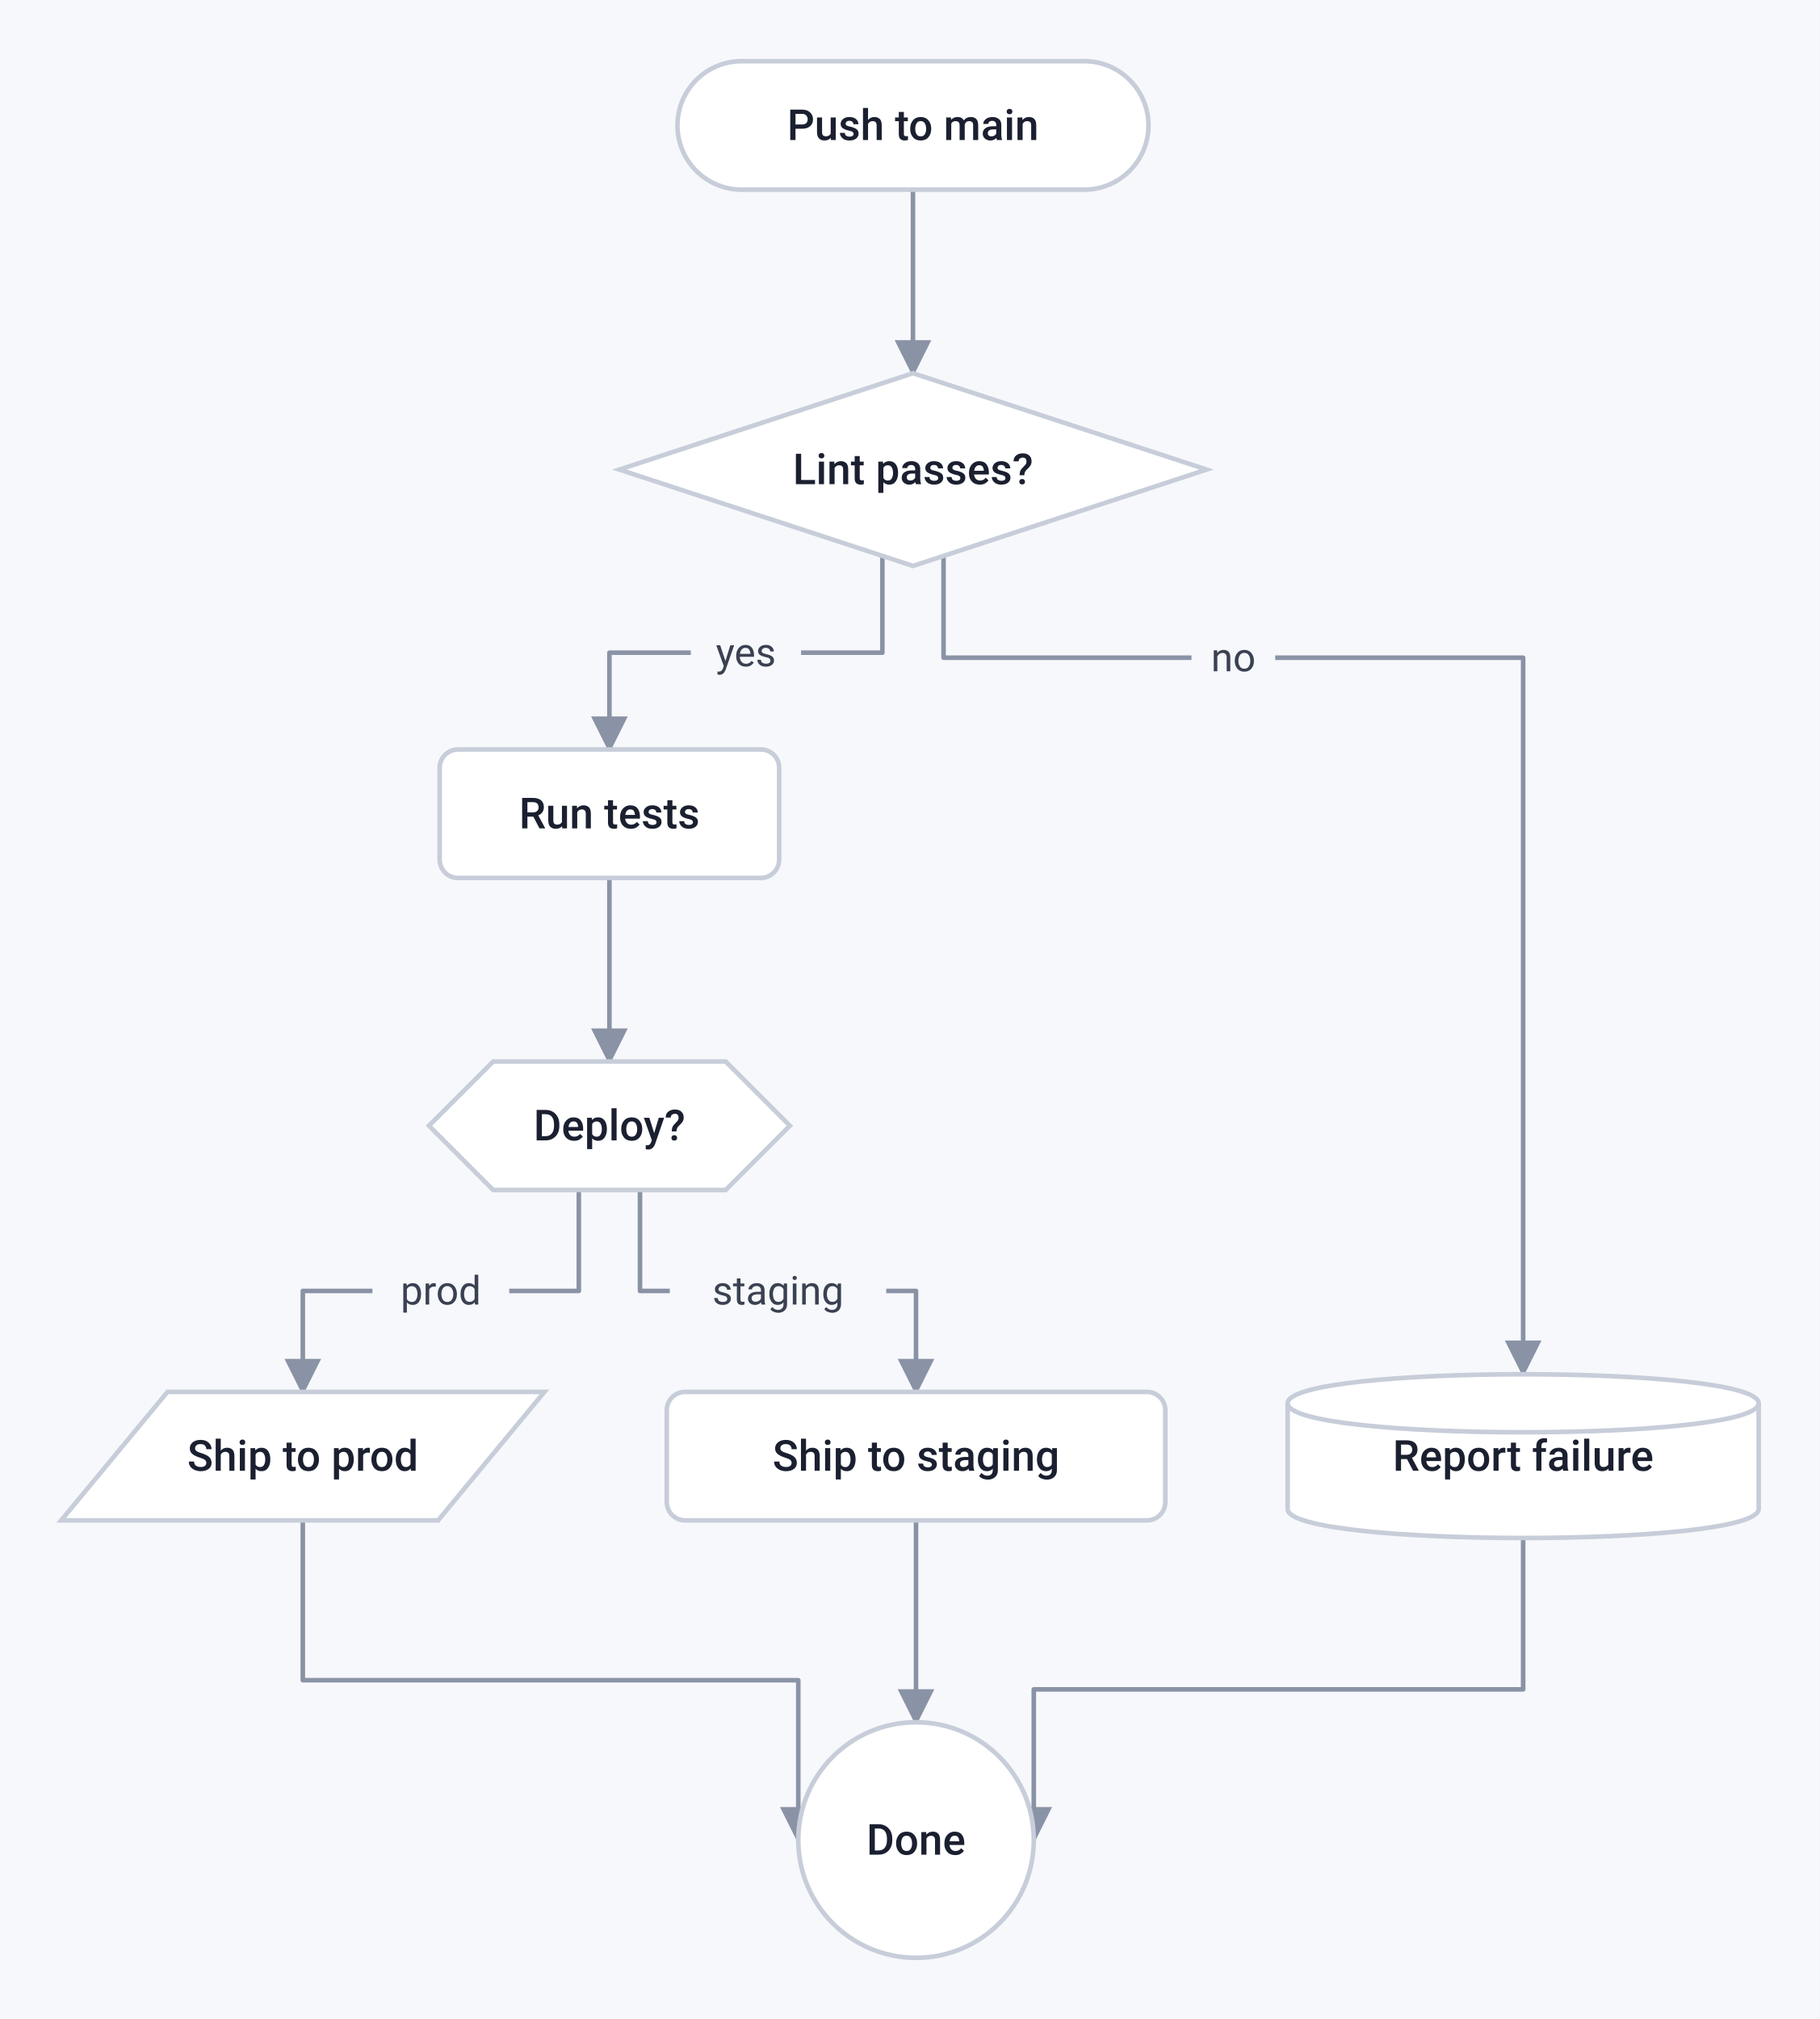
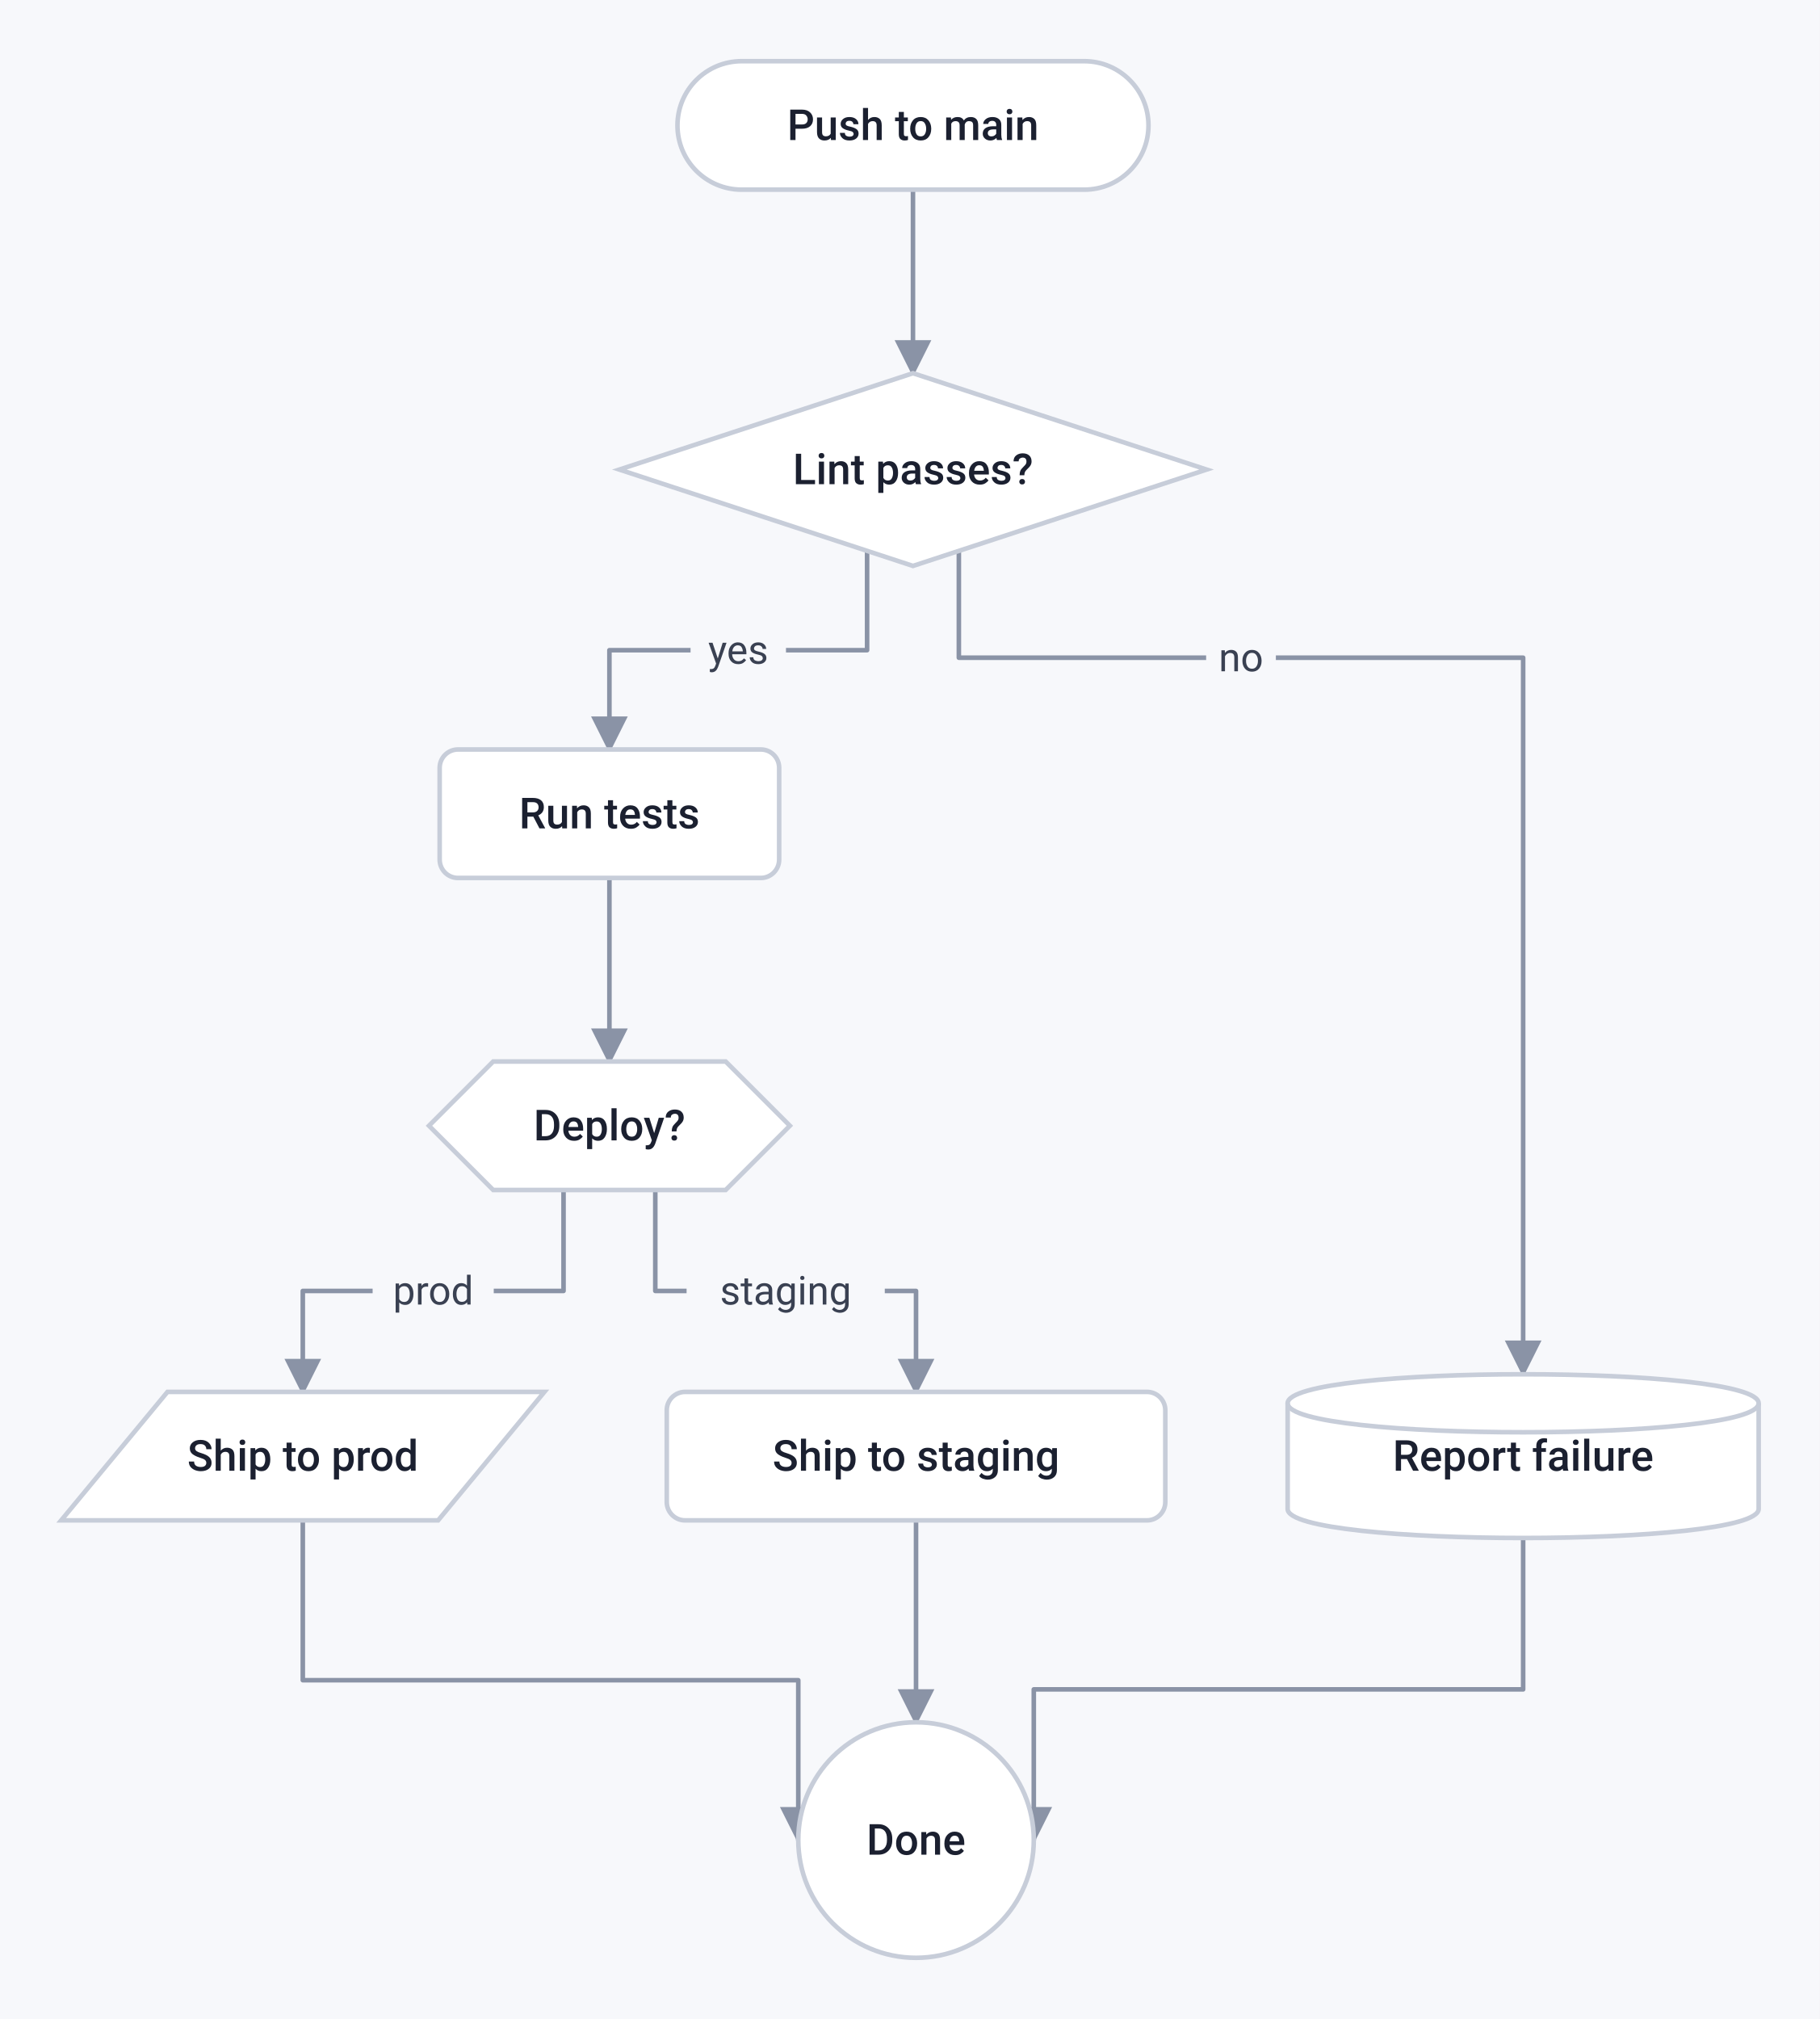
<svg xmlns="http://www.w3.org/2000/svg" width="595" height="660" viewBox="-12 -12 595 660" font-family="system-ui, -apple-system, &quot;Segoe UI&quot;, Roboto, Helvetica, Arial, sans-serif">
  <defs>
    <marker id="vnm-arrow" viewBox="0 0 10 10" refX="9" refY="5" markerWidth="8" markerHeight="8" orient="auto">
      <path d="M0 0 L10 5 L0 10 z" fill="#8a93a6" />
    </marker>
    <marker id="vnm-arrow-start" viewBox="0 0 10 10" refX="1" refY="5" markerWidth="8" markerHeight="8" orient="auto">
      <path d="M10 0 L0 5 L10 10 z" fill="#8a93a6" />
    </marker>
  </defs>
  <rect x="-12" y="-12" width="595" height="660" fill="#f7f8fb" />
  <path d="M 286.5 50 L 286.5 110" fill="none" stroke="#8a93a6" stroke-width="1.5" stroke-linejoin="round" stroke-linecap="round" marker-end="url(#vnm-arrow)" />
-   <path d="M 276.5 169.72 L 276.5 201.36 L 187.25 201.36 L 187.25 233" fill="none" stroke="#8a93a6" stroke-width="1.5" stroke-linejoin="round" stroke-linecap="round" marker-end="url(#vnm-arrow)" />
-   <rect x="213.86" y="190.36" width="36.04" height="22" rx="4" fill="#f7f8fb" />
-   <text x="231.88" y="201.36" fill="#3a4152" font-size="13" text-anchor="middle" dominant-baseline="central">yes</text>
-   <path d="M 296.5 169.72 L 296.5 203 L 486 203 L 486 437" fill="none" stroke="#8a93a6" stroke-width="1.5" stroke-linejoin="round" stroke-linecap="round" marker-end="url(#vnm-arrow)" />
-   <rect x="377.57" y="192" width="27.36" height="22" rx="4" fill="#f7f8fb" />
-   <text x="391.25" y="203" fill="#3a4152" font-size="13" text-anchor="middle" dominant-baseline="central">no</text>
+   <path d="M 271.5 168.08 L 271.5 200.54 L 187.25 200.54 L 187.25 233" fill="none" stroke="#8a93a6" stroke-width="1.5" stroke-linejoin="round" stroke-linecap="round" marker-end="url(#vnm-arrow)" />
+   <path d="M 301.5 168.08 L 301.5 203 L 486 203 L 486 437" fill="none" stroke="#8a93a6" stroke-width="1.5" stroke-linejoin="round" stroke-linecap="round" marker-end="url(#vnm-arrow)" />
  <path d="M 187.25 275 L 187.25 335" fill="none" stroke="#8a93a6" stroke-width="1.5" stroke-linejoin="round" stroke-linecap="round" marker-end="url(#vnm-arrow)" />
-   <path d="M 177.25 377 L 177.25 410 L 87 410 L 87 443" fill="none" stroke="#8a93a6" stroke-width="1.5" stroke-linejoin="round" stroke-linecap="round" marker-end="url(#vnm-arrow)" />
-   <rect x="109.77" y="399" width="44.72" height="22" rx="4" fill="#f7f8fb" />
-   <text x="132.13" y="410" fill="#3a4152" font-size="13" text-anchor="middle" dominant-baseline="central">prod</text>
-   <path d="M 197.25 377 L 197.25 410 L 287.5 410 L 287.5 443" fill="none" stroke="#8a93a6" stroke-width="1.5" stroke-linejoin="round" stroke-linecap="round" marker-end="url(#vnm-arrow)" />
-   <rect x="207" y="399" width="70.76" height="22" rx="4" fill="#f7f8fb" />
-   <text x="242.38" y="410" fill="#3a4152" font-size="13" text-anchor="middle" dominant-baseline="central">staging</text>
+   <path d="M 172.25 377 L 172.25 410 L 87 410 L 87 443" fill="none" stroke="#8a93a6" stroke-width="1.5" stroke-linejoin="round" stroke-linecap="round" marker-end="url(#vnm-arrow)" />
+   <path d="M 202.25 377 L 202.25 410 L 287.5 410 L 287.5 443" fill="none" stroke="#8a93a6" stroke-width="1.5" stroke-linejoin="round" stroke-linecap="round" marker-end="url(#vnm-arrow)" />
  <path d="M 87 485 L 87 537.25 L 249 537.25 L 249 589.5" fill="none" stroke="#8a93a6" stroke-width="1.5" stroke-linejoin="round" stroke-linecap="round" marker-end="url(#vnm-arrow)" />
  <path d="M 287.5 485 L 287.5 551" fill="none" stroke="#8a93a6" stroke-width="1.5" stroke-linejoin="round" stroke-linecap="round" marker-end="url(#vnm-arrow)" />
  <path d="M 486 491 L 486 540.25 L 326 540.25 L 326 589.5" fill="none" stroke="#8a93a6" stroke-width="1.5" stroke-linejoin="round" stroke-linecap="round" marker-end="url(#vnm-arrow)" />
+   <rect x="213.78" y="190.54" width="31.2" height="20" rx="4" fill="#f7f8fb" />
+   <text x="229.38" y="200.54" fill="#3a4152" font-size="13" text-anchor="middle" dominant-baseline="central">yes</text>
+   <rect x="382.35" y="193" width="22.8" height="20" rx="4" fill="#f7f8fb" />
+   <text x="393.75" y="203" fill="#3a4152" font-size="13" text-anchor="middle" dominant-baseline="central">no</text>
+   <rect x="109.83" y="400" width="39.6" height="20" rx="4" fill="#f7f8fb" />
+   <text x="129.63" y="410" fill="#3a4152" font-size="13" text-anchor="middle" dominant-baseline="central">prod</text>
+   <rect x="212.48" y="400" width="64.8" height="20" rx="4" fill="#f7f8fb" />
+   <text x="244.88" y="410" fill="#3a4152" font-size="13" text-anchor="middle" dominant-baseline="central">staging</text>
  <g>
    <rect x="209.5" y="8" width="154" height="42" rx="21" fill="#ffffff" stroke="#c7cdd9" stroke-width="1.5" />
    <text x="286.5" y="29" fill="#1b2030" font-size="14" font-weight="500" text-anchor="middle" dominant-baseline="central">Push to main</text>
  </g>
  <g>
    <polygon points="286.5,110 382.5,141.5 286.5,173 190.5,141.5" fill="#ffffff" stroke="#c7cdd9" stroke-width="1.5" />
    <text x="286.5" y="141.5" fill="#1b2030" font-size="14" font-weight="500" text-anchor="middle" dominant-baseline="central">Lint passes?</text>
  </g>
  <g>
    <rect x="131.75" y="233" width="111" height="42" rx="6" fill="#ffffff" stroke="#c7cdd9" stroke-width="1.5" />
    <text x="187.25" y="254" fill="#1b2030" font-size="14" font-weight="500" text-anchor="middle" dominant-baseline="central">Run tests</text>
  </g>
  <g>
    <path d="M 409 446.72 C 409 434.08 563 434.08 563 446.72 L 563 481.28 C 563 493.92 409 493.92 409 481.28 Z" fill="#ffffff" stroke="#c7cdd9" stroke-width="1.5" />
    <path d="M 409 446.72 C 409 459.36 563 459.36 563 446.72" fill="none" stroke="#c7cdd9" stroke-width="1.5" />
    <text x="486" y="464" fill="#1b2030" font-size="14" font-weight="500" text-anchor="middle" dominant-baseline="central">Report failure</text>
  </g>
  <g>
    <polygon points="149.25,335 225.25,335 246.25,356 225.25,377 149.25,377 128.25,356" fill="#ffffff" stroke="#c7cdd9" stroke-width="1.5" />
    <text x="187.25" y="356" fill="#1b2030" font-size="14" font-weight="500" text-anchor="middle" dominant-baseline="central">Deploy?</text>
  </g>
  <g>
    <polygon points="42.76,443 166,443 131.24,485 8,485" fill="#ffffff" stroke="#c7cdd9" stroke-width="1.5" />
    <text x="87" y="464" fill="#1b2030" font-size="14" font-weight="500" text-anchor="middle" dominant-baseline="central">Ship to prod</text>
  </g>
  <g>
    <rect x="206" y="443" width="163" height="42" rx="6" fill="#ffffff" stroke="#c7cdd9" stroke-width="1.5" />
    <text x="287.5" y="464" fill="#1b2030" font-size="14" font-weight="500" text-anchor="middle" dominant-baseline="central">Ship to staging</text>
  </g>
  <g>
    <ellipse cx="287.5" cy="589.5" rx="38.5" ry="38.5" fill="#ffffff" stroke="#c7cdd9" stroke-width="1.5" />
    <text x="287.5" y="589.5" fill="#1b2030" font-size="14" font-weight="500" text-anchor="middle" dominant-baseline="central">Done</text>
  </g>
</svg>
